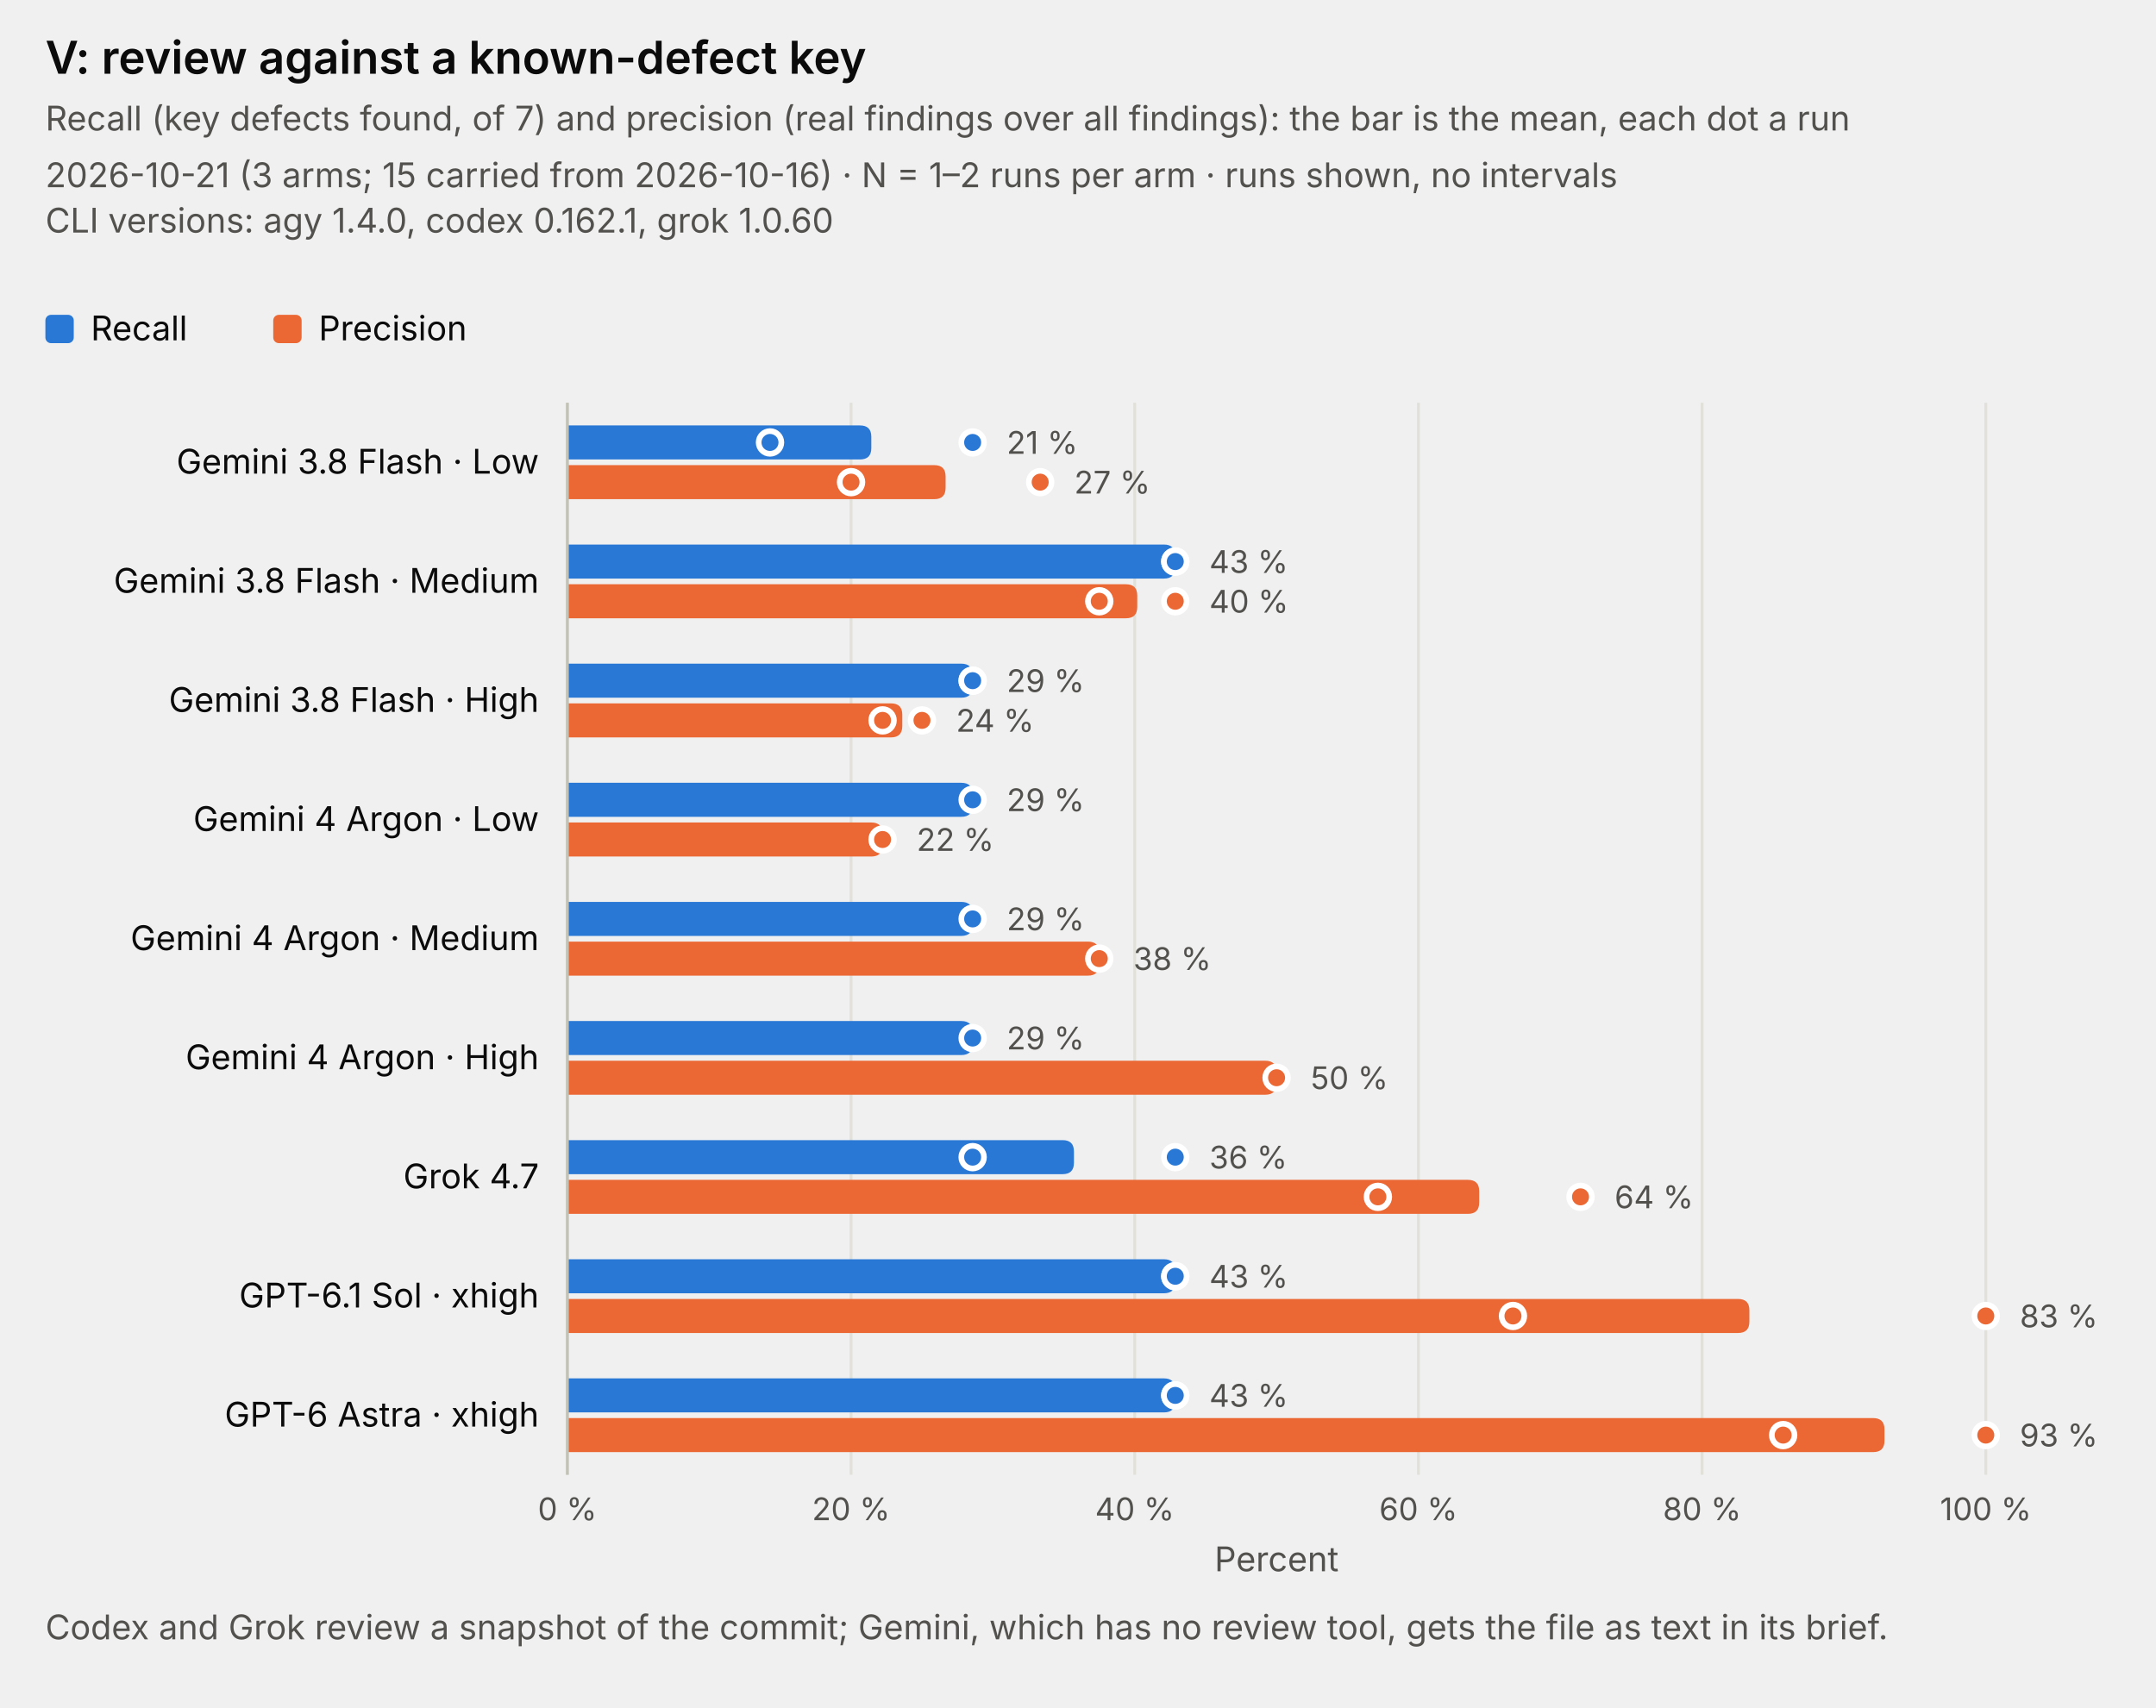
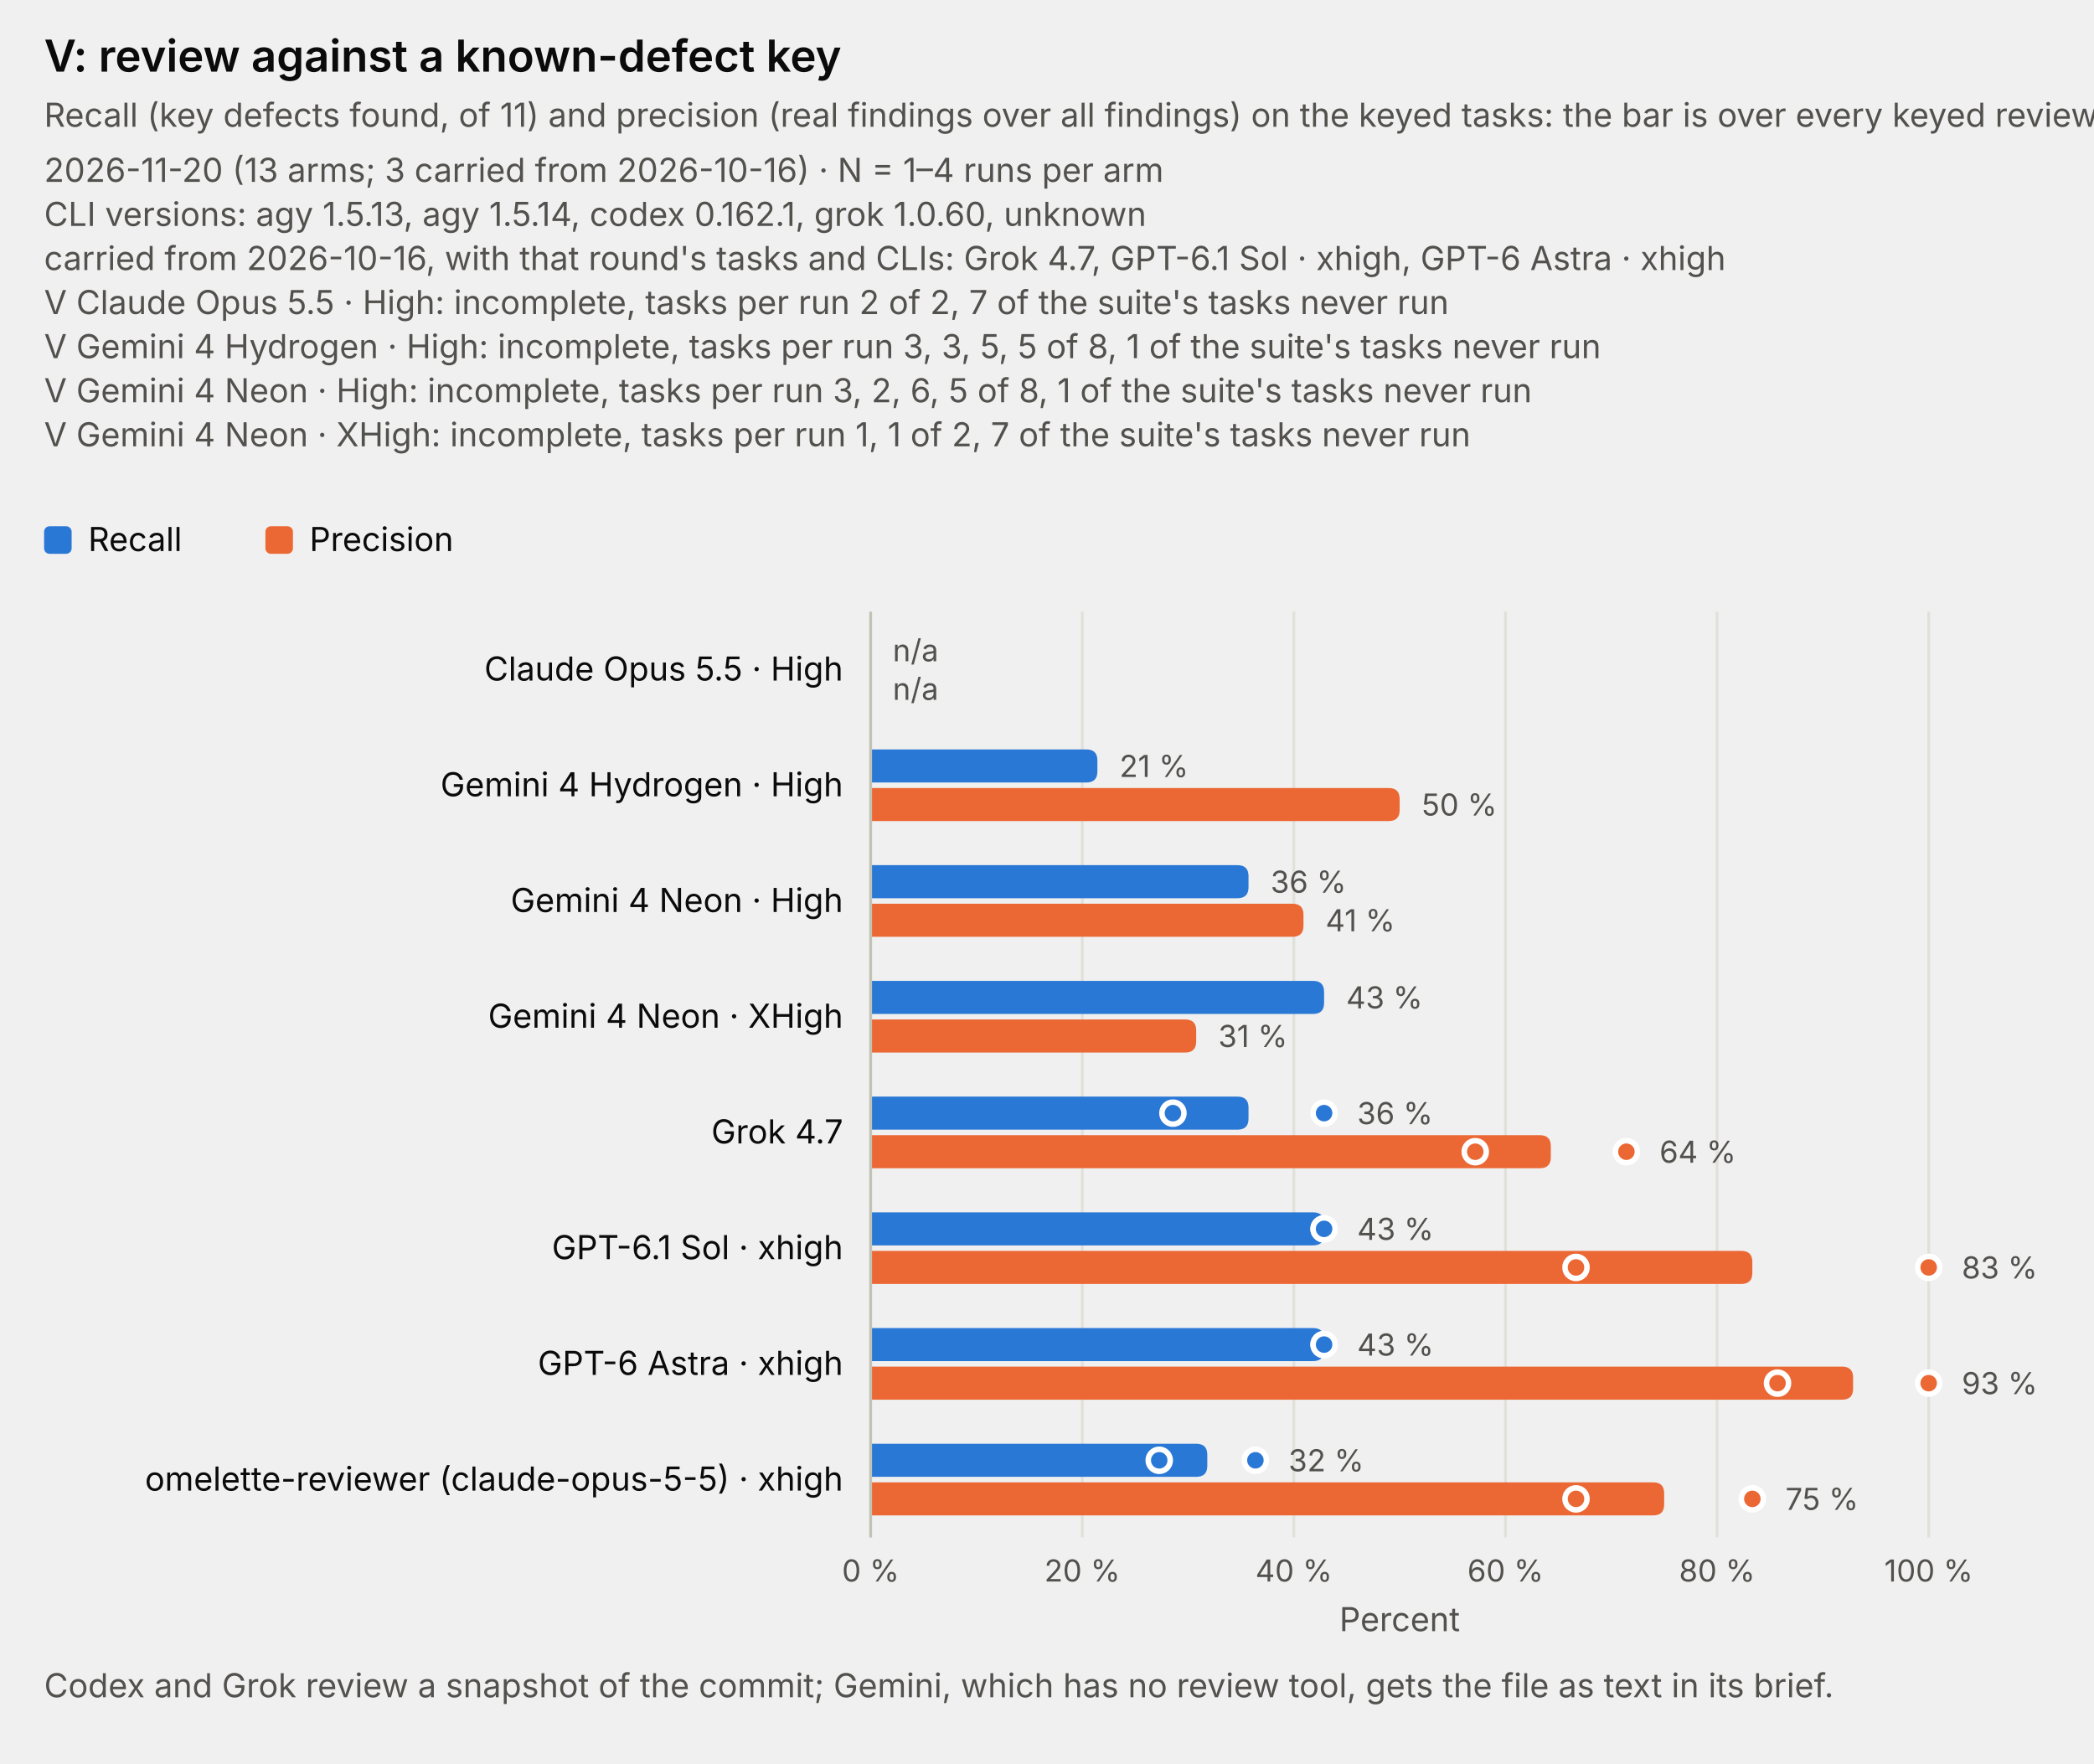
- <svg xmlns="http://www.w3.org/2000/svg" role="img" aria-labelledby="v-recall-precision-title v-recall-precision-desc" viewBox="0 0 760 602" width="760" height="602">
+ <svg xmlns="http://www.w3.org/2000/svg" role="img" aria-labelledby="v-recall-precision-title v-recall-precision-desc" viewBox="0 0 760 640" width="760" height="640">
  <style>
text{font-family:system-ui,-apple-system,"Segoe UI",sans-serif}
.t{fill:#0b0b0b}.t2{fill:#52514e}.grid{stroke:#e1e0d9}.base{stroke:#c3c2b7}
- .c1{fill:#2a78d6}.c2{fill:#eb6834}.c3{fill:#1baf7a}.k1{stroke:#2a78d6}.k2{stroke:#eb6834}.k3{stroke:#1baf7a}
+ .c1{fill:#2a78d6}.c2{fill:#eb6834}.c3{fill:#1baf7a}.c4{fill:#8e56c8}.k1{stroke:#2a78d6}.k2{stroke:#eb6834}.k3{stroke:#1baf7a}.k4{stroke:#8e56c8}
.ring{stroke:#ffffff;stroke-width:2}.line{fill:none;stroke-width:2;stroke-linecap:round;stroke-linejoin:round}.run{fill-opacity:0.45}
@media (prefers-color-scheme: dark){
.t{fill:#f0efec}.t2{fill:#c3c2b7}.grid{stroke:#2c2c2a}.base{stroke:#383835}
- .c1{fill:#3987e5}.c2{fill:#d95926}.c3{fill:#199e70}.k1{stroke:#3987e5}.k2{stroke:#d95926}.k3{stroke:#199e70}
+ .c1{fill:#3987e5}.c2{fill:#d95926}.c3{fill:#199e70}.c4{fill:#a070dc}.k1{stroke:#3987e5}.k2{stroke:#d95926}.k3{stroke:#199e70}.k4{stroke:#a070dc}
.ring{stroke:#0d1117}
}
</style>
  <text class="t" x="16" y="26" font-size="16" font-weight="600">V: review against a known-defect key</text>
-   <text class="t2" x="16" y="46" font-size="12">Recall (key defects found, of 7) and precision (real findings over all findings): the bar is the mean, each dot a run</text>
-   <text class="t2" x="16" y="66" font-size="12">2026-10-21 (3 arms; 15 carried from 2026-10-16) · N = 1–2 runs per arm · runs shown, no intervals</text>
-   <text class="t2" x="16" y="82" font-size="12">CLI versions: agy 1.4.0, codex 0.162.1, grok 1.0.60</text>
-   <rect class="c1" x="16" y="111" width="10" height="10" rx="2" />
-   <text class="t" x="32" y="120" font-size="12">Recall</text>
-   <rect class="c2" x="96.32" y="111" width="10" height="10" rx="2" />
-   <text class="t" x="112.32" y="120" font-size="12">Precision</text>
-   <g class="plot" data-x0="200.00000000000003" data-x1="700" data-max="100">
-     <line class="grid" x1="200" y1="142" x2="200" y2="520" stroke-width="1" />
-     <text class="t2" x="200" y="536" font-size="11" text-anchor="middle">0 %</text>
-     <line class="grid" x1="300" y1="142" x2="300" y2="520" stroke-width="1" />
-     <text class="t2" x="300" y="536" font-size="11" text-anchor="middle">20 %</text>
-     <line class="grid" x1="400" y1="142" x2="400" y2="520" stroke-width="1" />
-     <text class="t2" x="400" y="536" font-size="11" text-anchor="middle">40 %</text>
-     <line class="grid" x1="500" y1="142" x2="500" y2="520" stroke-width="1" />
-     <text class="t2" x="500" y="536" font-size="11" text-anchor="middle">60 %</text>
-     <line class="grid" x1="600" y1="142" x2="600" y2="520" stroke-width="1" />
-     <text class="t2" x="600" y="536" font-size="11" text-anchor="middle">80 %</text>
-     <line class="grid" x1="700" y1="142" x2="700" y2="520" stroke-width="1" />
-     <text class="t2" x="700" y="536" font-size="11" text-anchor="middle">100 %</text>
-     <text class="t2" x="450" y="554" font-size="12" text-anchor="middle">Percent</text>
-     <text class="t" x="190" y="167" font-size="12" text-anchor="end">Gemini 3.8 Flash · Low</text>
-     <path class="bar c1" data-arm="gemini:Gemini 3.8 Flash (Low)" data-series="recall" data-value="21.4285714" d="M 200 150 H 303.14 Q 307.14 150 307.14 154 V 158 Q 307.14 162 303.14 162 H 200 Z" />
-     <text class="t2" x="354.86" y="160" font-size="11">21 %</text>
-     <circle class="dot c1 ring" data-arm="gemini:Gemini 3.8 Flash (Low)" data-series="recall" data-run="1" data-value="14.2857143" cx="271.43" cy="156" r="4" />
-     <circle class="dot c1 ring" data-arm="gemini:Gemini 3.8 Flash (Low)" data-series="recall" data-run="2" data-value="28.5714286" cx="342.86" cy="156" r="4" />
-     <path class="bar c2" data-arm="gemini:Gemini 3.8 Flash (Low)" data-series="precision" data-value="26.6666667" d="M 200 164 H 329.33 Q 333.33 164 333.33 168 V 172 Q 333.33 176 329.33 176 H 200 Z" />
-     <text class="t2" x="378.67" y="174" font-size="11">27 %</text>
-     <circle class="dot c2 ring" data-arm="gemini:Gemini 3.8 Flash (Low)" data-series="precision" data-run="1" data-value="20" cx="300" cy="170" r="4" />
-     <circle class="dot c2 ring" data-arm="gemini:Gemini 3.8 Flash (Low)" data-series="precision" data-run="2" data-value="33.3333333" cx="366.67" cy="170" r="4" />
-     <text class="t" x="190" y="209" font-size="12" text-anchor="end">Gemini 3.8 Flash · Medium</text>
-     <path class="bar c1" data-arm="gemini:Gemini 3.8 Flash (Medium)" data-series="recall" data-value="42.8571429" d="M 200 192 H 410.29 Q 414.29 192 414.29 196 V 200 Q 414.29 204 410.29 204 H 200 Z" />
-     <text class="t2" x="426.29" y="202" font-size="11">43 %</text>
-     <circle class="dot c1 ring" data-arm="gemini:Gemini 3.8 Flash (Medium)" data-series="recall" data-run="1" data-value="42.8571429" cx="414.29" cy="198" r="4" />
-     <circle class="dot c1 ring" data-arm="gemini:Gemini 3.8 Flash (Medium)" data-series="recall" data-run="2" data-value="42.8571429" cx="414.29" cy="198" r="4" />
-     <path class="bar c2" data-arm="gemini:Gemini 3.8 Flash (Medium)" data-series="precision" data-value="40.178571399999996" d="M 200 206 H 396.89 Q 400.89 206 400.89 210 V 214 Q 400.89 218 396.89 218 H 200 Z" />
-     <text class="t2" x="426.29" y="216" font-size="11">40 %</text>
-     <circle class="dot c2 ring" data-arm="gemini:Gemini 3.8 Flash (Medium)" data-series="precision" data-run="1" data-value="42.8571429" cx="414.29" cy="212" r="4" />
-     <circle class="dot c2 ring" data-arm="gemini:Gemini 3.8 Flash (Medium)" data-series="precision" data-run="2" data-value="37.5" cx="387.5" cy="212" r="4" />
-     <text class="t" x="190" y="251" font-size="12" text-anchor="end">Gemini 3.8 Flash · High</text>
-     <path class="bar c1" data-arm="gemini:Gemini 3.8 Flash (High)" data-series="recall" data-value="28.5714286" d="M 200 234 H 338.86 Q 342.86 234 342.86 238 V 242 Q 342.86 246 338.86 246 H 200 Z" />
-     <text class="t2" x="354.86" y="244" font-size="11">29 %</text>
-     <circle class="dot c1 ring" data-arm="gemini:Gemini 3.8 Flash (High)" data-series="recall" data-run="1" data-value="28.5714286" cx="342.86" cy="240" r="4" />
-     <circle class="dot c1 ring" data-arm="gemini:Gemini 3.8 Flash (High)" data-series="recall" data-run="2" data-value="28.5714286" cx="342.86" cy="240" r="4" />
-     <path class="bar c2" data-arm="gemini:Gemini 3.8 Flash (High)" data-series="precision" data-value="23.611111100000002" d="M 200 248 H 314.06 Q 318.06 248 318.06 252 V 256 Q 318.06 260 314.06 260 H 200 Z" />
-     <text class="t2" x="337" y="258" font-size="11">24 %</text>
-     <circle class="dot c2 ring" data-arm="gemini:Gemini 3.8 Flash (High)" data-series="precision" data-run="1" data-value="25" cx="325" cy="254" r="4" />
-     <circle class="dot c2 ring" data-arm="gemini:Gemini 3.8 Flash (High)" data-series="precision" data-run="2" data-value="22.2222222" cx="311.11" cy="254" r="4" />
-     <text class="t" x="190" y="293" font-size="12" text-anchor="end">Gemini 4 Argon · Low</text>
-     <path class="bar c1" data-arm="gemini:Gemini 4 Argon (Low)" data-series="recall" data-value="28.5714286" d="M 200 276 H 338.86 Q 342.86 276 342.86 280 V 284 Q 342.86 288 338.86 288 H 200 Z" />
-     <text class="t2" x="354.86" y="286" font-size="11">29 %</text>
-     <circle class="dot c1 ring" data-arm="gemini:Gemini 4 Argon (Low)" data-series="recall" data-run="1" data-value="28.5714286" cx="342.86" cy="282" r="4" />
-     <path class="bar c2" data-arm="gemini:Gemini 4 Argon (Low)" data-series="precision" data-value="22.2222222" d="M 200 290 H 307.11 Q 311.11 290 311.11 294 V 298 Q 311.11 302 307.11 302 H 200 Z" />
-     <text class="t2" x="323.11" y="300" font-size="11">22 %</text>
-     <circle class="dot c2 ring" data-arm="gemini:Gemini 4 Argon (Low)" data-series="precision" data-run="1" data-value="22.2222222" cx="311.11" cy="296" r="4" />
-     <text class="t" x="190" y="335" font-size="12" text-anchor="end">Gemini 4 Argon · Medium</text>
-     <path class="bar c1" data-arm="gemini:Gemini 4 Argon (Medium)" data-series="recall" data-value="28.5714286" d="M 200 318 H 338.86 Q 342.86 318 342.86 322 V 326 Q 342.86 330 338.86 330 H 200 Z" />
-     <text class="t2" x="354.86" y="328" font-size="11">29 %</text>
-     <circle class="dot c1 ring" data-arm="gemini:Gemini 4 Argon (Medium)" data-series="recall" data-run="1" data-value="28.5714286" cx="342.86" cy="324" r="4" />
-     <path class="bar c2" data-arm="gemini:Gemini 4 Argon (Medium)" data-series="precision" data-value="37.5" d="M 200 332 H 383.5 Q 387.5 332 387.5 336 V 340 Q 387.5 344 383.5 344 H 200 Z" />
-     <text class="t2" x="399.5" y="342" font-size="11">38 %</text>
-     <circle class="dot c2 ring" data-arm="gemini:Gemini 4 Argon (Medium)" data-series="precision" data-run="1" data-value="37.5" cx="387.5" cy="338" r="4" />
-     <text class="t" x="190" y="377" font-size="12" text-anchor="end">Gemini 4 Argon · High</text>
-     <path class="bar c1" data-arm="gemini:Gemini 4 Argon (High)" data-series="recall" data-value="28.5714286" d="M 200 360 H 338.86 Q 342.86 360 342.86 364 V 368 Q 342.86 372 338.86 372 H 200 Z" />
-     <text class="t2" x="354.86" y="370" font-size="11">29 %</text>
-     <circle class="dot c1 ring" data-arm="gemini:Gemini 4 Argon (High)" data-series="recall" data-run="1" data-value="28.5714286" cx="342.86" cy="366" r="4" />
-     <path class="bar c2" data-arm="gemini:Gemini 4 Argon (High)" data-series="precision" data-value="50" d="M 200 374 H 446 Q 450 374 450 378 V 382 Q 450 386 446 386 H 200 Z" />
-     <text class="t2" x="462" y="384" font-size="11">50 %</text>
-     <circle class="dot c2 ring" data-arm="gemini:Gemini 4 Argon (High)" data-series="precision" data-run="1" data-value="50" cx="450" cy="380" r="4" />
-     <text class="t" x="190" y="419" font-size="12" text-anchor="end">Grok 4.7</text>
-     <path class="bar c1" data-arm="grok:grok-4.7" data-series="recall" data-value="35.714285700000005" d="M 200 402 H 374.57 Q 378.57 402 378.57 406 V 410 Q 378.57 414 374.57 414 H 200 Z" />
-     <text class="t2" x="426.29" y="412" font-size="11">36 %</text>
-     <circle class="dot c1 ring" data-arm="grok:grok-4.7" data-series="recall" data-run="1" data-value="28.5714286" cx="342.86" cy="408" r="4" />
-     <circle class="dot c1 ring" data-arm="grok:grok-4.7" data-series="recall" data-run="2" data-value="42.8571429" cx="414.29" cy="408" r="4" />
-     <path class="bar c2" data-arm="grok:grok-4.7" data-series="precision" data-value="64.2857143" d="M 200 416 H 517.43 Q 521.43 416 521.43 420 V 424 Q 521.43 428 517.43 428 H 200 Z" />
-     <text class="t2" x="569.14" y="426" font-size="11">64 %</text>
-     <circle class="dot c2 ring" data-arm="grok:grok-4.7" data-series="precision" data-run="1" data-value="57.1428571" cx="485.71" cy="422" r="4" />
-     <circle class="dot c2 ring" data-arm="grok:grok-4.7" data-series="precision" data-run="2" data-value="71.42857140000001" cx="557.14" cy="422" r="4" />
-     <text class="t" x="190" y="461" font-size="12" text-anchor="end">GPT-6.1 Sol · xhigh</text>
-     <path class="bar c1" data-arm="codex:gpt-6.1-sol" data-series="recall" data-value="42.8571429" d="M 200 444 H 410.29 Q 414.29 444 414.29 448 V 452 Q 414.29 456 410.29 456 H 200 Z" />
-     <text class="t2" x="426.29" y="454" font-size="11">43 %</text>
-     <circle class="dot c1 ring" data-arm="codex:gpt-6.1-sol" data-series="recall" data-run="1" data-value="42.8571429" cx="414.29" cy="450" r="4" />
-     <circle class="dot c1 ring" data-arm="codex:gpt-6.1-sol" data-series="recall" data-run="2" data-value="42.8571429" cx="414.29" cy="450" r="4" />
-     <path class="bar c2" data-arm="codex:gpt-6.1-sol" data-series="precision" data-value="83.33333329999999" d="M 200 458 H 612.67 Q 616.67 458 616.67 462 V 466 Q 616.67 470 612.67 470 H 200 Z" />
-     <text class="t2" x="712" y="468" font-size="11">83 %</text>
-     <circle class="dot c2 ring" data-arm="codex:gpt-6.1-sol" data-series="precision" data-run="1" data-value="100" cx="700" cy="464" r="4" />
-     <circle class="dot c2 ring" data-arm="codex:gpt-6.1-sol" data-series="precision" data-run="2" data-value="66.66666670000001" cx="533.33" cy="464" r="4" />
-     <text class="t" x="190" y="503" font-size="12" text-anchor="end">GPT-6 Astra · xhigh</text>
-     <path class="bar c1" data-arm="codex:gpt-6-astra" data-series="recall" data-value="42.8571429" d="M 200 486 H 410.29 Q 414.29 486 414.29 490 V 494 Q 414.29 498 410.29 498 H 200 Z" />
-     <text class="t2" x="426.29" y="496" font-size="11">43 %</text>
-     <circle class="dot c1 ring" data-arm="codex:gpt-6-astra" data-series="recall" data-run="1" data-value="42.8571429" cx="414.29" cy="492" r="4" />
-     <circle class="dot c1 ring" data-arm="codex:gpt-6-astra" data-series="recall" data-run="2" data-value="42.8571429" cx="414.29" cy="492" r="4" />
-     <path class="bar c2" data-arm="codex:gpt-6-astra" data-series="precision" data-value="92.8571429" d="M 200 500 H 660.29 Q 664.29 500 664.29 504 V 508 Q 664.29 512 660.29 512 H 200 Z" />
-     <text class="t2" x="712" y="510" font-size="11">93 %</text>
-     <circle class="dot c2 ring" data-arm="codex:gpt-6-astra" data-series="precision" data-run="1" data-value="85.7142857" cx="628.57" cy="506" r="4" />
-     <circle class="dot c2 ring" data-arm="codex:gpt-6-astra" data-series="precision" data-run="2" data-value="100" cx="700" cy="506" r="4" />
-     <line class="base" x1="200" y1="142" x2="200" y2="520" stroke-width="1" />
+   <text class="t2" x="16" y="46" font-size="12">Recall (key defects found, of 11) and precision (real findings over all findings) on the keyed tasks: the bar is over every keyed review the arm made, a dot a run that reviewed every task; the recall-only and control tasks are tables, not charts</text>
+   <text class="t2" x="16" y="66" font-size="12">2026-11-20 (13 arms; 3 carried from 2026-10-16) · N = 1–4 runs per arm</text>
+   <text class="t2" x="16" y="82" font-size="12">CLI versions: agy 1.5.13, agy 1.5.14, codex 0.162.1, grok 1.0.60, unknown</text>
+   <text class="t2" x="16" y="98" font-size="12">carried from 2026-10-16, with that round's tasks and CLIs: Grok 4.7, GPT-6.1 Sol · xhigh, GPT-6 Astra · xhigh</text>
+   <text class="t2" x="16" y="114" font-size="12">V Claude Opus 5.5 · High: incomplete, tasks per run 2 of 2, 7 of the suite's tasks never run</text>
+   <text class="t2" x="16" y="130" font-size="12">V Gemini 4 Hydrogen · High: incomplete, tasks per run 3, 3, 5, 5 of 8, 1 of the suite's tasks never run</text>
+   <text class="t2" x="16" y="146" font-size="12">V Gemini 4 Neon · High: incomplete, tasks per run 3, 2, 6, 5 of 8, 1 of the suite's tasks never run</text>
+   <text class="t2" x="16" y="162" font-size="12">V Gemini 4 Neon · XHigh: incomplete, tasks per run 1, 1 of 2, 7 of the suite's tasks never run</text>
+   <rect class="c1" x="16" y="191" width="10" height="10" rx="2" />
+   <text class="t" x="32" y="200" font-size="12">Recall</text>
+   <rect class="c2" x="96.32" y="191" width="10" height="10" rx="2" />
+   <text class="t" x="112.32" y="200" font-size="12">Precision</text>
+   <g class="plot" data-x0="316" data-x1="700" data-max="100">
+     <line class="grid" x1="316" y1="222" x2="316" y2="558" stroke-width="1" />
+     <text class="t2" x="316" y="574" font-size="11" text-anchor="middle">0 %</text>
+     <line class="grid" x1="392.8" y1="222" x2="392.8" y2="558" stroke-width="1" />
+     <text class="t2" x="392.8" y="574" font-size="11" text-anchor="middle">20 %</text>
+     <line class="grid" x1="469.6" y1="222" x2="469.6" y2="558" stroke-width="1" />
+     <text class="t2" x="469.6" y="574" font-size="11" text-anchor="middle">40 %</text>
+     <line class="grid" x1="546.4" y1="222" x2="546.4" y2="558" stroke-width="1" />
+     <text class="t2" x="546.4" y="574" font-size="11" text-anchor="middle">60 %</text>
+     <line class="grid" x1="623.2" y1="222" x2="623.2" y2="558" stroke-width="1" />
+     <text class="t2" x="623.2" y="574" font-size="11" text-anchor="middle">80 %</text>
+     <line class="grid" x1="700" y1="222" x2="700" y2="558" stroke-width="1" />
+     <text class="t2" x="700" y="574" font-size="11" text-anchor="middle">100 %</text>
+     <text class="t2" x="508" y="592" font-size="12" text-anchor="middle">Percent</text>
+     <text class="t" x="306" y="247" font-size="12" text-anchor="end">Claude Opus 5.5 · High</text>
+     <path class="bar c1" data-arm="gemini:Claude Opus 5.5 (High)" data-series="recall" d="M 316 230 H 316 V 242 H 316 Z" />
+     <text class="t2" x="324" y="240" font-size="11">n/a</text>
+     <path class="bar c2" data-arm="gemini:Claude Opus 5.5 (High)" data-series="precision" d="M 316 244 H 316 V 256 H 316 Z" />
+     <text class="t2" x="324" y="254" font-size="11">n/a</text>
+     <text class="t" x="306" y="289" font-size="12" text-anchor="end">Gemini 4 Hydrogen · High</text>
+     <path class="bar c1" data-arm="gemini:Gemini 4 Hydrogen (High)" data-series="recall" data-value="21.4285714" d="M 316 272 H 394.29 Q 398.29 272 398.29 276 V 280 Q 398.29 284 394.29 284 H 316 Z" />
+     <text class="t2" x="406.29" y="282" font-size="11">21 %</text>
+     <path class="bar c2" data-arm="gemini:Gemini 4 Hydrogen (High)" data-series="precision" data-value="50" d="M 316 286 H 504 Q 508 286 508 290 V 294 Q 508 298 504 298 H 316 Z" />
+     <text class="t2" x="516" y="296" font-size="11">50 %</text>
+     <text class="t" x="306" y="331" font-size="12" text-anchor="end">Gemini 4 Neon · High</text>
+     <path class="bar c1" data-arm="gemini:Gemini 4 Neon (High)" data-series="recall" data-value="35.714285700000005" d="M 316 314 H 449.14 Q 453.14 314 453.14 318 V 322 Q 453.14 326 449.14 326 H 316 Z" />
+     <text class="t2" x="461.14" y="324" font-size="11">36 %</text>
+     <path class="bar c2" data-arm="gemini:Gemini 4 Neon (High)" data-series="precision" data-value="40.909090899999995" d="M 316 328 H 469.09 Q 473.09 328 473.09 332 V 336 Q 473.09 340 469.09 340 H 316 Z" />
+     <text class="t2" x="481.09" y="338" font-size="11">41 %</text>
+     <text class="t" x="306" y="373" font-size="12" text-anchor="end">Gemini 4 Neon · XHigh</text>
+     <path class="bar c1" data-arm="gemini:Gemini 4 Neon (XHigh)" data-series="recall" data-value="42.8571429" d="M 316 356 H 476.57 Q 480.57 356 480.57 360 V 364 Q 480.57 368 476.57 368 H 316 Z" />
+     <text class="t2" x="488.57" y="366" font-size="11">43 %</text>
+     <path class="bar c2" data-arm="gemini:Gemini 4 Neon (XHigh)" data-series="precision" data-value="30.7692308" d="M 316 370 H 430.15 Q 434.15 370 434.15 374 V 378 Q 434.15 382 430.15 382 H 316 Z" />
+     <text class="t2" x="442.15" y="380" font-size="11">31 %</text>
+     <text class="t" x="306" y="415" font-size="12" text-anchor="end">Grok 4.7</text>
+     <path class="bar c1" data-arm="grok:grok-4.7" data-series="recall" data-value="35.714285700000005" d="M 316 398 H 449.14 Q 453.14 398 453.14 402 V 406 Q 453.14 410 449.14 410 H 316 Z" />
+     <text class="t2" x="492.57" y="408" font-size="11">36 %</text>
+     <circle class="dot c1 ring" data-arm="grok:grok-4.7" data-series="recall" data-run="1" data-value="28.5714286" cx="425.71" cy="404" r="4" />
+     <circle class="dot c1 ring" data-arm="grok:grok-4.7" data-series="recall" data-run="2" data-value="42.8571429" cx="480.57" cy="404" r="4" />
+     <path class="bar c2" data-arm="grok:grok-4.7" data-series="precision" data-value="64.2857143" d="M 316 412 H 558.86 Q 562.86 412 562.86 416 V 420 Q 562.86 424 558.86 424 H 316 Z" />
+     <text class="t2" x="602.29" y="422" font-size="11">64 %</text>
+     <circle class="dot c2 ring" data-arm="grok:grok-4.7" data-series="precision" data-run="1" data-value="57.1428571" cx="535.43" cy="418" r="4" />
+     <circle class="dot c2 ring" data-arm="grok:grok-4.7" data-series="precision" data-run="2" data-value="71.42857140000001" cx="590.29" cy="418" r="4" />
+     <text class="t" x="306" y="457" font-size="12" text-anchor="end">GPT-6.1 Sol · xhigh</text>
+     <path class="bar c1" data-arm="codex:gpt-6.1-sol" data-series="recall" data-value="42.8571429" d="M 316 440 H 476.57 Q 480.57 440 480.57 444 V 448 Q 480.57 452 476.57 452 H 316 Z" />
+     <text class="t2" x="492.57" y="450" font-size="11">43 %</text>
+     <circle class="dot c1 ring" data-arm="codex:gpt-6.1-sol" data-series="recall" data-run="1" data-value="42.8571429" cx="480.57" cy="446" r="4" />
+     <circle class="dot c1 ring" data-arm="codex:gpt-6.1-sol" data-series="recall" data-run="2" data-value="42.8571429" cx="480.57" cy="446" r="4" />
+     <path class="bar c2" data-arm="codex:gpt-6.1-sol" data-series="precision" data-value="83.33333329999999" d="M 316 454 H 632 Q 636 454 636 458 V 462 Q 636 466 632 466 H 316 Z" />
+     <text class="t2" x="712" y="464" font-size="11">83 %</text>
+     <circle class="dot c2 ring" data-arm="codex:gpt-6.1-sol" data-series="precision" data-run="1" data-value="100" cx="700" cy="460" r="4" />
+     <circle class="dot c2 ring" data-arm="codex:gpt-6.1-sol" data-series="precision" data-run="2" data-value="66.66666670000001" cx="572" cy="460" r="4" />
+     <text class="t" x="306" y="499" font-size="12" text-anchor="end">GPT-6 Astra · xhigh</text>
+     <path class="bar c1" data-arm="codex:gpt-6-astra" data-series="recall" data-value="42.8571429" d="M 316 482 H 476.57 Q 480.57 482 480.57 486 V 490 Q 480.57 494 476.57 494 H 316 Z" />
+     <text class="t2" x="492.57" y="492" font-size="11">43 %</text>
+     <circle class="dot c1 ring" data-arm="codex:gpt-6-astra" data-series="recall" data-run="1" data-value="42.8571429" cx="480.57" cy="488" r="4" />
+     <circle class="dot c1 ring" data-arm="codex:gpt-6-astra" data-series="recall" data-run="2" data-value="42.8571429" cx="480.57" cy="488" r="4" />
+     <path class="bar c2" data-arm="codex:gpt-6-astra" data-series="precision" data-value="92.8571429" d="M 316 496 H 668.57 Q 672.57 496 672.57 500 V 504 Q 672.57 508 668.57 508 H 316 Z" />
+     <text class="t2" x="712" y="506" font-size="11">93 %</text>
+     <circle class="dot c2 ring" data-arm="codex:gpt-6-astra" data-series="precision" data-run="1" data-value="85.7142857" cx="645.14" cy="502" r="4" />
+     <circle class="dot c2 ring" data-arm="codex:gpt-6-astra" data-series="precision" data-run="2" data-value="100" cx="700" cy="502" r="4" />
+     <text class="t" x="306" y="541" font-size="12" text-anchor="end">omelette-reviewer (claude-opus-5-5) · xhigh</text>
+     <path class="bar c1" data-arm="native:omelette-reviewer" data-series="recall" data-value="31.8181818" d="M 316 524 H 434.18 Q 438.18 524 438.18 528 V 532 Q 438.18 536 434.18 536 H 316 Z" />
+     <text class="t2" x="467.64" y="534" font-size="11">32 %</text>
+     <circle class="dot c1 ring" data-arm="native:omelette-reviewer" data-series="recall" data-run="1" data-value="36.3636364" cx="455.64" cy="530" r="4" />
+     <circle class="dot c1 ring" data-arm="native:omelette-reviewer" data-series="recall" data-run="2" data-value="27.2727273" cx="420.73" cy="530" r="4" />
+     <path class="bar c2" data-arm="native:omelette-reviewer" data-series="precision" data-value="75" d="M 316 538 H 600 Q 604 538 604 542 V 546 Q 604 550 600 550 H 316 Z" />
+     <text class="t2" x="648" y="548" font-size="11">75 %</text>
+     <circle class="dot c2 ring" data-arm="native:omelette-reviewer" data-series="precision" data-run="1" data-value="83.33333329999999" cx="636" cy="544" r="4" />
+     <circle class="dot c2 ring" data-arm="native:omelette-reviewer" data-series="precision" data-run="2" data-value="66.66666670000001" cx="572" cy="544" r="4" />
+     <line class="base" x1="316" y1="222" x2="316" y2="558" stroke-width="1" />
  </g>
-   <text class="t2" x="16" y="578" font-size="12">Codex and Grok review a snapshot of the commit; Gemini, which has no review tool, gets the file as text in its brief.</text>
+   <text class="t2" x="16" y="616" font-size="12">Codex and Grok review a snapshot of the commit; Gemini, which has no review tool, gets the file as text in its brief.</text>
</svg>
